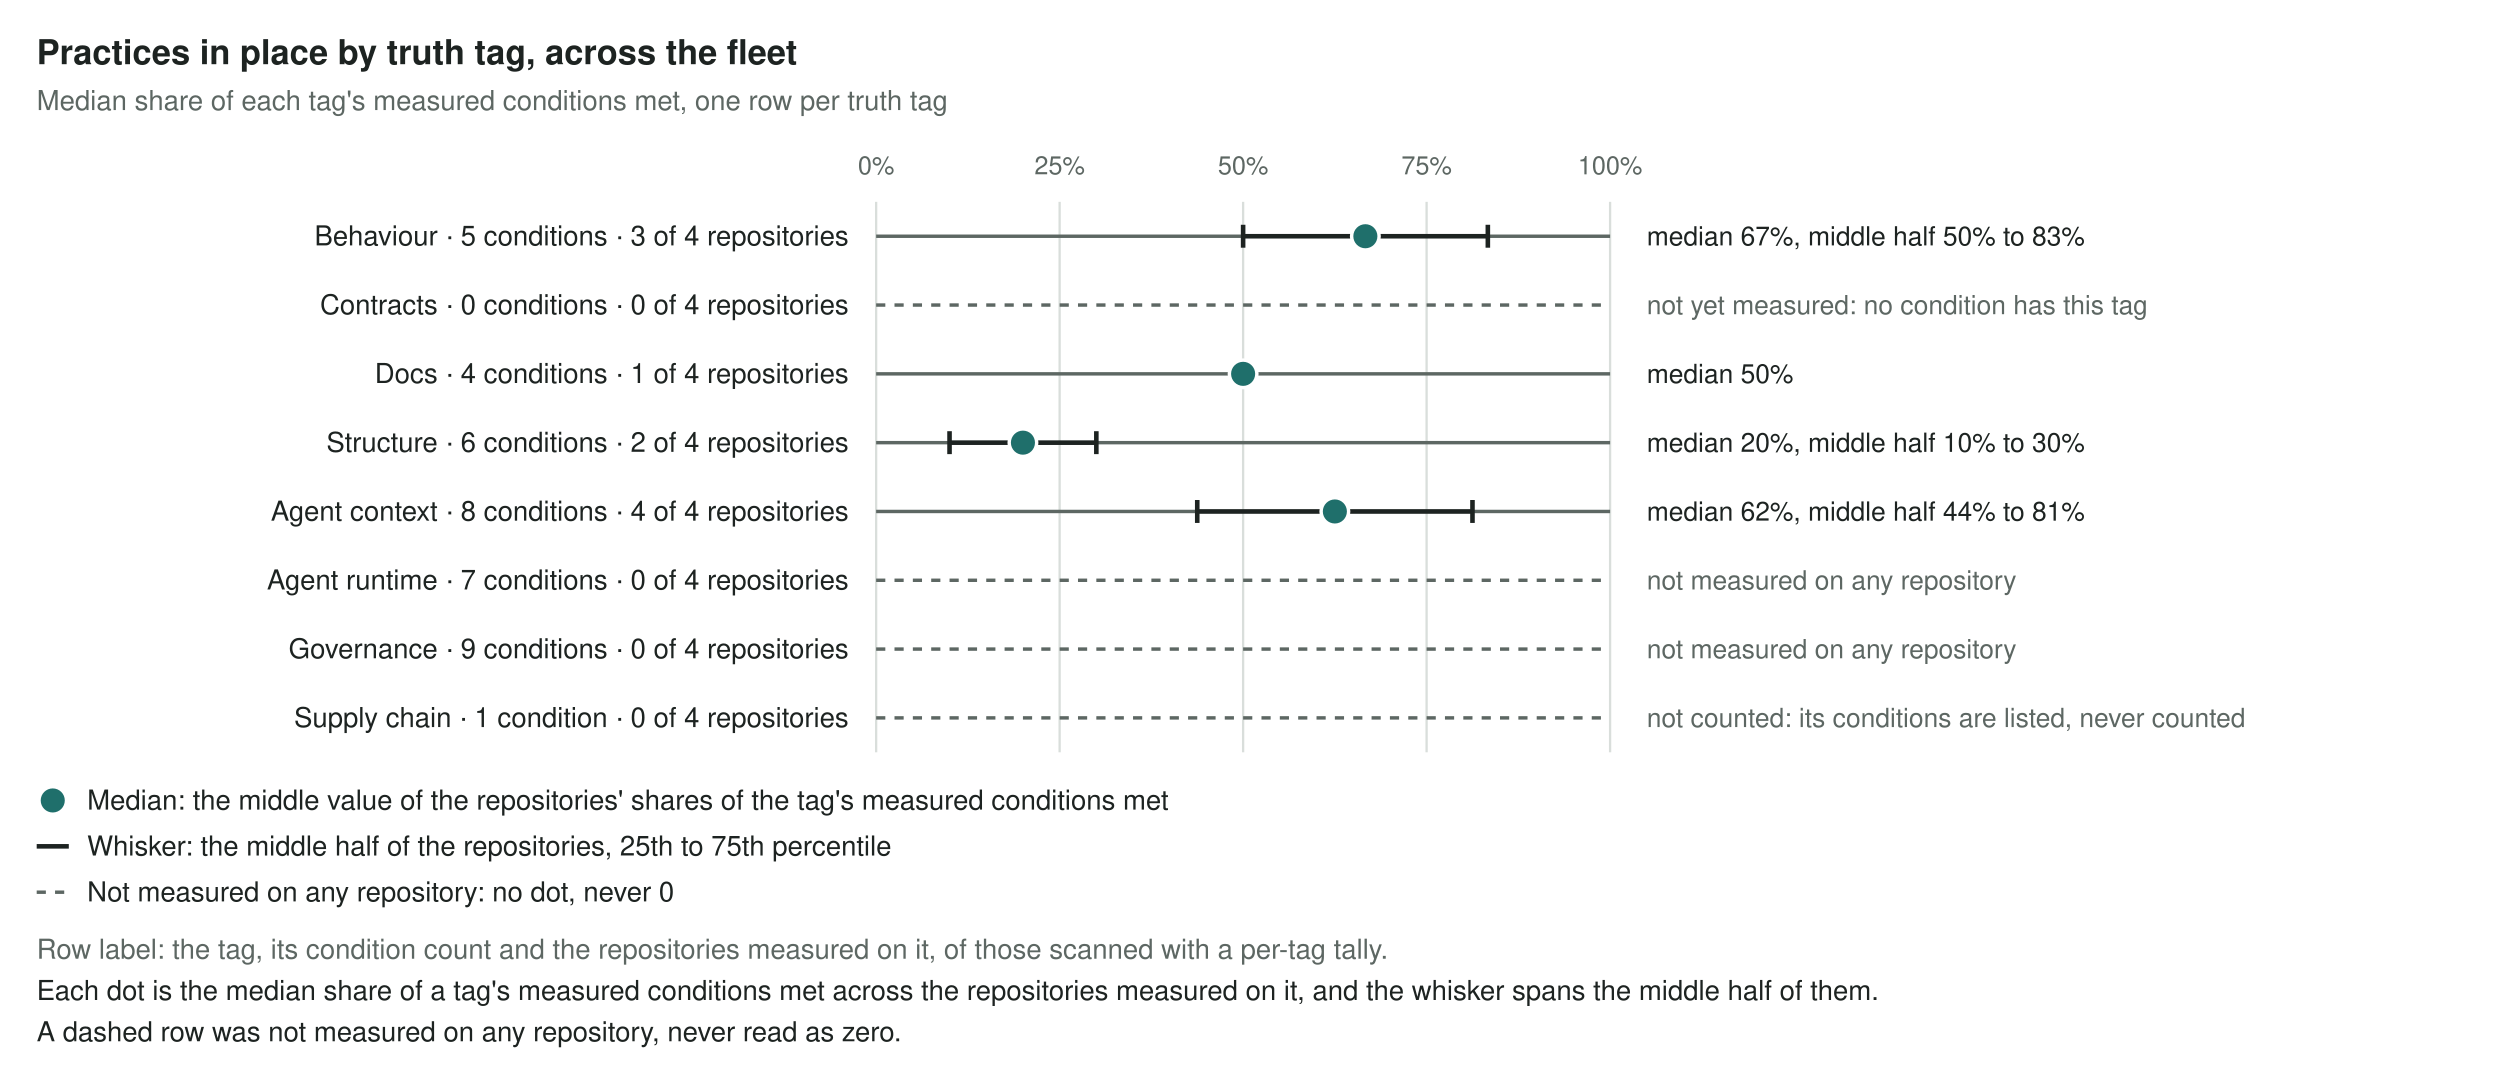
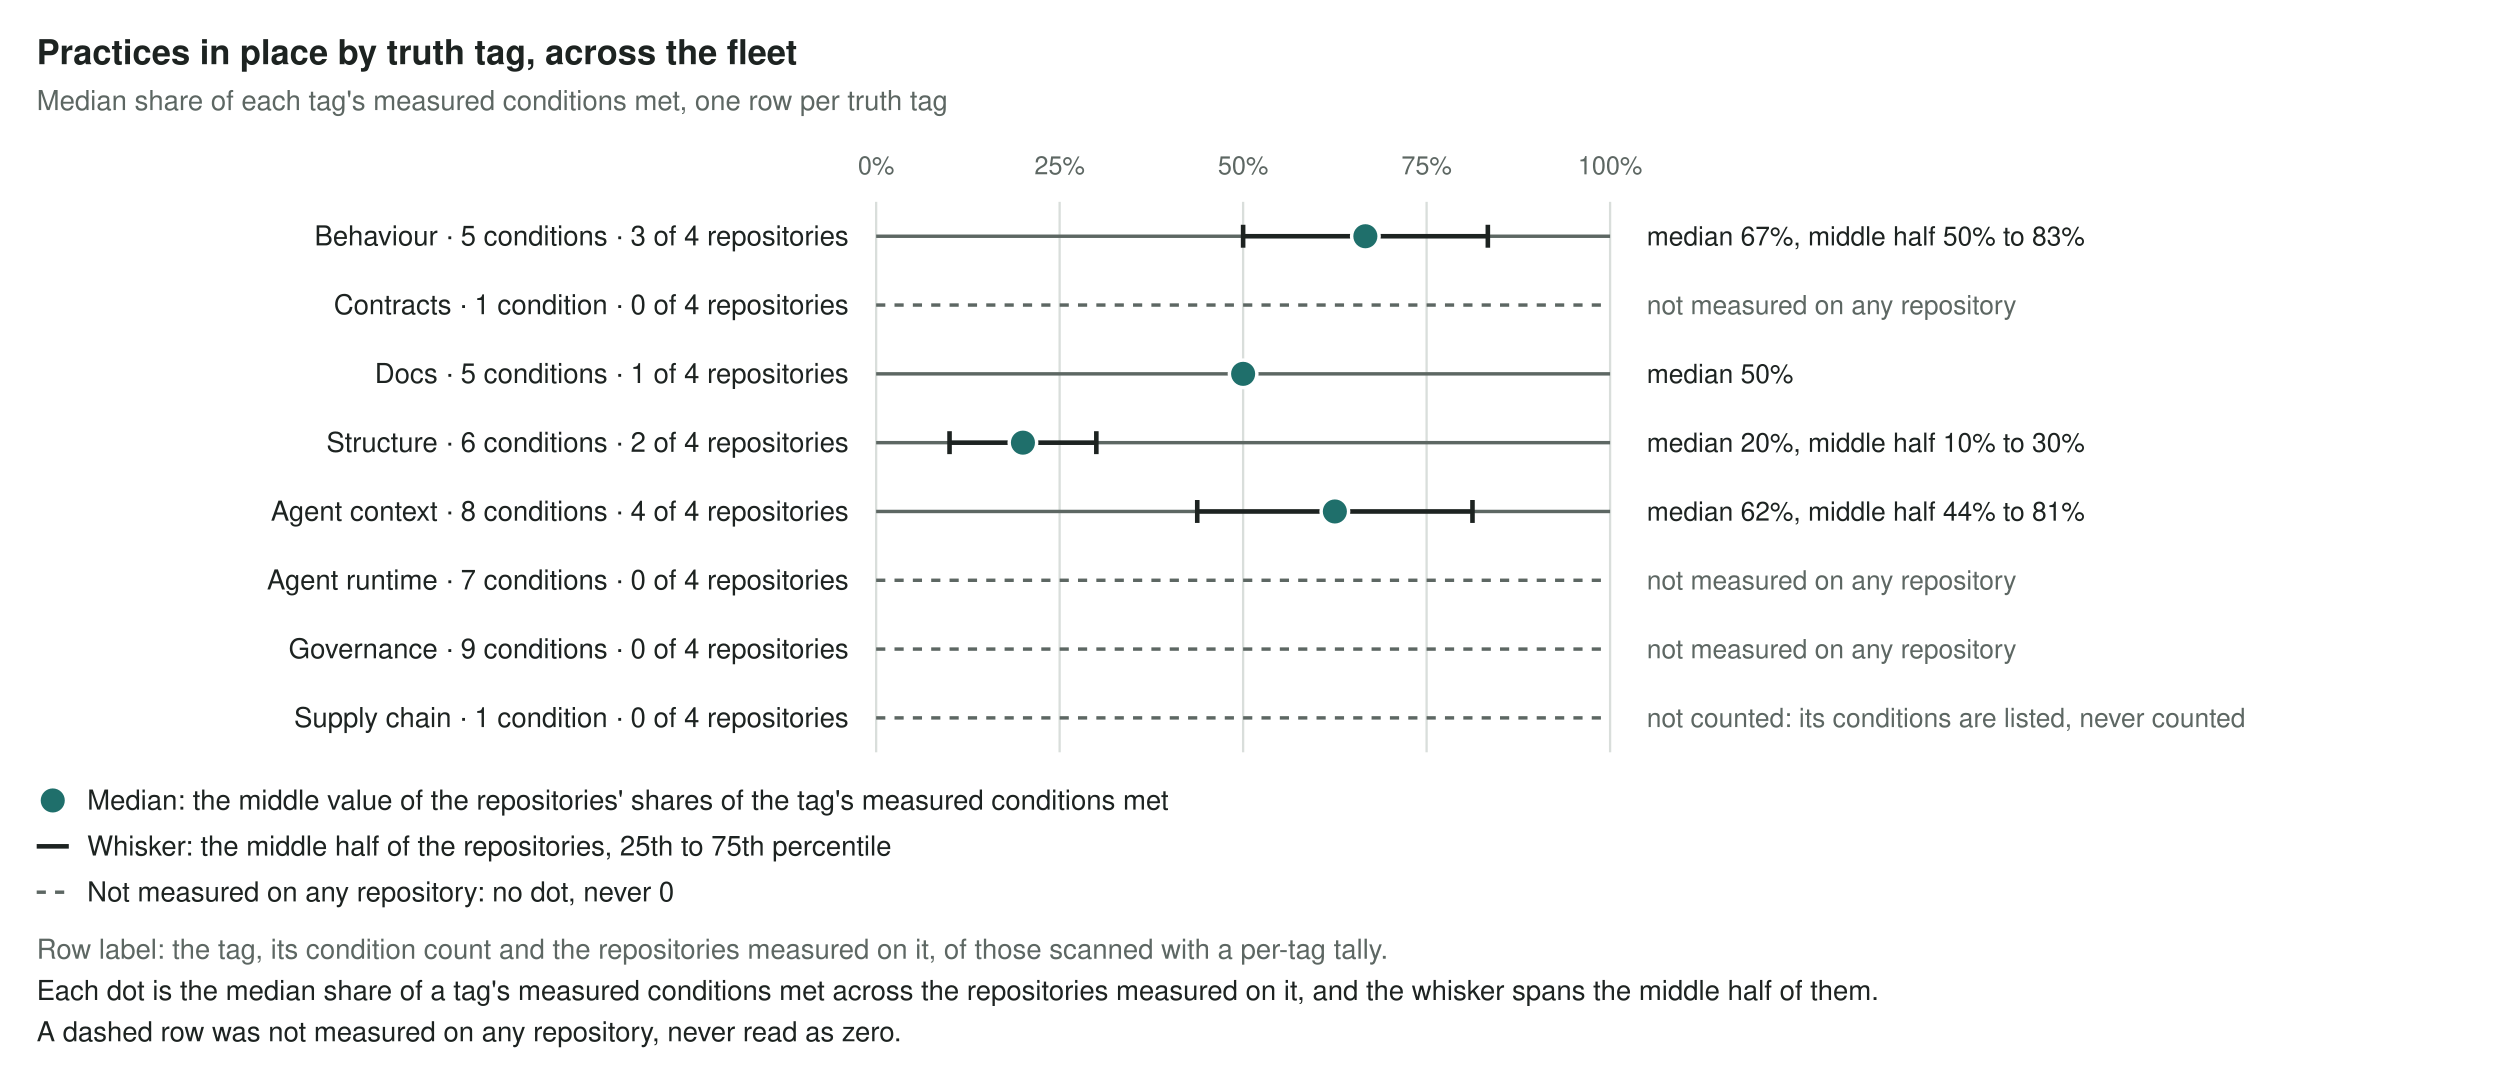
<svg xmlns="http://www.w3.org/2000/svg" class="fleet-tag-profile" viewBox="0 0 1090 470" width="1090" height="470" role="img">
  <style>svg.fleet-tag-profile text { font-family: -apple-system, BlinkMacSystemFont, "Segoe UI", Helvetica, Arial, sans-serif; }svg.fleet-tag-profile .t-bg,svg.fleet-tag-profile .f-bg {fill:#ffffff}svg.fleet-tag-profile .s-bg {stroke:#ffffff}svg.fleet-tag-profile .t-fg,svg.fleet-tag-profile .f-fg {fill:#1d2321}svg.fleet-tag-profile .s-fg {stroke:#1d2321}svg.fleet-tag-profile .t-muted,svg.fleet-tag-profile .f-muted {fill:#5d6763}svg.fleet-tag-profile .s-muted {stroke:#5d6763}svg.fleet-tag-profile .t-rule,svg.fleet-tag-profile .f-rule {fill:#d9dedb}svg.fleet-tag-profile .s-rule {stroke:#d9dedb}svg.fleet-tag-profile .t-accent,svg.fleet-tag-profile .f-accent {fill:#1f6f6b}svg.fleet-tag-profile .s-accent {stroke:#1f6f6b}svg.fleet-tag-profile .t-bad,svg.fleet-tag-profile .f-bad {fill:#b33a2e}svg.fleet-tag-profile .s-bad {stroke:#b33a2e}svg.fleet-tag-profile .t-warn,svg.fleet-tag-profile .f-warn {fill:#b7791f}svg.fleet-tag-profile .s-warn {stroke:#b7791f}svg.fleet-tag-profile .t-unk,svg.fleet-tag-profile .f-unk {fill:#9aa39f}svg.fleet-tag-profile .s-unk {stroke:#9aa39f}@media (prefers-color-scheme: dark){svg.fleet-tag-profile .t-bg,svg.fleet-tag-profile .f-bg {fill:#1a201e}svg.fleet-tag-profile .s-bg {stroke:#1a201e}svg.fleet-tag-profile .t-fg,svg.fleet-tag-profile .f-fg {fill:#e6ebe8}svg.fleet-tag-profile .s-fg {stroke:#e6ebe8}svg.fleet-tag-profile .t-muted,svg.fleet-tag-profile .f-muted {fill:#9aa5a0}svg.fleet-tag-profile .s-muted {stroke:#9aa5a0}svg.fleet-tag-profile .t-rule,svg.fleet-tag-profile .f-rule {fill:#2c3532}svg.fleet-tag-profile .s-rule {stroke:#2c3532}svg.fleet-tag-profile .t-accent,svg.fleet-tag-profile .f-accent {fill:#5fb8b1}svg.fleet-tag-profile .s-accent {stroke:#5fb8b1}svg.fleet-tag-profile .t-bad,svg.fleet-tag-profile .f-bad {fill:#ec7a6c}svg.fleet-tag-profile .s-bad {stroke:#ec7a6c}svg.fleet-tag-profile .t-warn,svg.fleet-tag-profile .f-warn {fill:#e0a84a}svg.fleet-tag-profile .s-warn {stroke:#e0a84a}svg.fleet-tag-profile .t-unk,svg.fleet-tag-profile .f-unk {fill:#5f6a66}svg.fleet-tag-profile .s-unk {stroke:#5f6a66}}</style>
  <defs />
  <rect x="0" y="0" width="1090" height="470" class="f-bg" />
  <text x="16.0" y="28.0" font-size="15" text-anchor="start" class="t-fg" font-weight="600">Practices in place by truth tag, across the fleet</text>
  <text x="16.0" y="48.0" font-size="12" text-anchor="start" class="t-muted">Median share of each tag's measured conditions met, one row per truth tag</text>
  <text x="382.0" y="76.0" font-size="11" text-anchor="middle" class="t-muted">0%</text>
  <text x="462.0" y="76.0" font-size="11" text-anchor="middle" class="t-muted">25%</text>
  <text x="542.0" y="76.0" font-size="11" text-anchor="middle" class="t-muted">50%</text>
  <text x="622.0" y="76.0" font-size="11" text-anchor="middle" class="t-muted">75%</text>
  <text x="702.0" y="76.0" font-size="11" text-anchor="middle" class="t-muted">100%</text>
  <line x1="382.0" y1="88.0" x2="382.0" y2="328.0" class="s-rule" stroke-width="1" />
  <line x1="462.0" y1="88.0" x2="462.0" y2="328.0" class="s-rule" stroke-width="1" />
  <line x1="542.0" y1="88.0" x2="542.0" y2="328.0" class="s-rule" stroke-width="1" />
  <line x1="622.0" y1="88.0" x2="622.0" y2="328.0" class="s-rule" stroke-width="1" />
  <line x1="702.0" y1="88.0" x2="702.0" y2="328.0" class="s-rule" stroke-width="1" />
  <g data-tag="behaviour" data-state="share" data-why="That the code's behaviour is checked by something that runs on every change, not taken on trust.">
    <text x="370.0" y="107.0" font-size="12" text-anchor="end" class="t-fg">Behaviour · 5 conditions · 3 of 4 repositories</text>
    <line x1="382.0" y1="103.0" x2="702.0" y2="103.0" class="s-muted" stroke-width="1.5" />
    <g data-mark="whisker" class="s-fg" stroke-width="2">
      <line x1="542.0" y1="103.0" x2="648.7" y2="103.0" />
      <line x1="542.0" y1="98.0" x2="542.0" y2="108.0" />
      <line x1="648.7" y1="98.0" x2="648.7" y2="108.0" />
    </g>
    <circle cx="595.3" cy="103.0" r="6.0" class="f-accent s-bg" stroke-width="1.5" data-mark="dot" />
    <text x="718.0" y="107.0" font-size="11.5" text-anchor="start" class="t-fg">median 67%, middle half 50% to 83%</text>
  </g>
-   <g data-tag="contracts" data-state="none" data-why="That generated output and its source agree, so an agent editing one does not quietly break the other.">
-     <text x="370.0" y="137.0" font-size="12" text-anchor="end" class="t-fg">Contracts · 0 conditions · 0 of 4 repositories</text>
+   <g data-tag="contracts" data-state="not_measured" data-why="That generated output and its source agree, so an agent editing one does not quietly break the other.">
+     <text x="370.0" y="137.0" font-size="12" text-anchor="end" class="t-fg">Contracts · 1 condition · 0 of 4 repositories</text>
    <line x1="382.0" y1="133.0" x2="702.0" y2="133.0" class="s-muted" stroke-width="1.5" stroke-dasharray="4 4" data-mark="dashed" />
-     <text x="718.0" y="137.0" font-size="11.5" text-anchor="start" class="t-muted">not yet measured: no condition has this tag</text>
+     <text x="718.0" y="137.0" font-size="11.5" text-anchor="start" class="t-muted">not measured on any repository</text>
  </g>
  <g data-tag="docs" data-state="share" data-why="That what an agent reads about the code is still true of the code.">
-     <text x="370.0" y="167.0" font-size="12" text-anchor="end" class="t-fg">Docs · 4 conditions · 1 of 4 repositories</text>
+     <text x="370.0" y="167.0" font-size="12" text-anchor="end" class="t-fg">Docs · 5 conditions · 1 of 4 repositories</text>
    <line x1="382.0" y1="163.0" x2="702.0" y2="163.0" class="s-muted" stroke-width="1.5" />
    <circle cx="542.0" cy="163.0" r="6.0" class="f-accent s-bg" stroke-width="1.5" data-mark="dot" />
    <text x="718.0" y="167.0" font-size="11.5" text-anchor="start" class="t-fg">median 50%</text>
  </g>
  <g data-tag="structure" data-state="share" data-why="That the code is shaped so an agent can work on one part without holding the whole repository in mind.">
    <text x="370.0" y="197.0" font-size="12" text-anchor="end" class="t-fg">Structure · 6 conditions · 2 of 4 repositories</text>
    <line x1="382.0" y1="193.0" x2="702.0" y2="193.0" class="s-muted" stroke-width="1.5" />
    <g data-mark="whisker" class="s-fg" stroke-width="2">
      <line x1="414.0" y1="193.0" x2="478.0" y2="193.0" />
      <line x1="414.0" y1="188.0" x2="414.0" y2="198.0" />
      <line x1="478.0" y1="188.0" x2="478.0" y2="198.0" />
    </g>
    <circle cx="446.0" cy="193.0" r="6.0" class="f-accent s-bg" stroke-width="1.5" data-mark="dot" />
    <text x="718.0" y="197.0" font-size="11.5" text-anchor="start" class="t-fg">median 20%, middle half 10% to 30%</text>
  </g>
  <g data-tag="agent_context" data-state="share" data-why="That an agent starts each task knowing how this repository works and how to check its own change.">
    <text x="370.0" y="227.0" font-size="12" text-anchor="end" class="t-fg">Agent context · 8 conditions · 4 of 4 repositories</text>
    <line x1="382.0" y1="223.0" x2="702.0" y2="223.0" class="s-muted" stroke-width="1.5" />
    <g data-mark="whisker" class="s-fg" stroke-width="2">
      <line x1="522.0" y1="223.0" x2="642.0" y2="223.0" />
      <line x1="522.0" y1="218.0" x2="522.0" y2="228.0" />
      <line x1="642.0" y1="218.0" x2="642.0" y2="228.0" />
    </g>
    <circle cx="582.0" cy="223.0" r="6.0" class="f-accent s-bg" stroke-width="1.5" data-mark="dot" />
    <text x="718.0" y="227.0" font-size="11.5" text-anchor="start" class="t-fg">median 62%, middle half 44% to 81%</text>
  </g>
  <g data-tag="agent_runtime" data-state="not_measured" data-why="That an agent can see the system it changes run, and confirm a change there, not only in the code.">
    <text x="370.0" y="257.0" font-size="12" text-anchor="end" class="t-fg">Agent runtime · 7 conditions · 0 of 4 repositories</text>
    <line x1="382.0" y1="253.0" x2="702.0" y2="253.0" class="s-muted" stroke-width="1.5" stroke-dasharray="4 4" data-mark="dashed" />
    <text x="718.0" y="257.0" font-size="11.5" text-anchor="start" class="t-muted">not measured on any repository</text>
  </g>
  <g data-tag="governance" data-state="not_measured" data-why="That people stay in the loop on what agents change, and that what agents may do is agreed and visible.">
    <text x="370.0" y="287.0" font-size="12" text-anchor="end" class="t-fg">Governance · 9 conditions · 0 of 4 repositories</text>
    <line x1="382.0" y1="283.0" x2="702.0" y2="283.0" class="s-muted" stroke-width="1.5" stroke-dasharray="4 4" data-mark="dashed" />
    <text x="718.0" y="287.0" font-size="11.5" text-anchor="start" class="t-muted">not measured on any repository</text>
  </g>
  <g data-tag="supply_chain" data-state="listed" data-why="That an agent builds and tests against the same dependency versions as CI and everyone else.">
    <text x="370.0" y="317.0" font-size="12" text-anchor="end" class="t-fg">Supply chain · 1 condition · 0 of 4 repositories</text>
    <line x1="382.0" y1="313.0" x2="702.0" y2="313.0" class="s-muted" stroke-width="1.5" stroke-dasharray="4 4" data-mark="dashed" />
    <text x="718.0" y="317.0" font-size="11.5" text-anchor="start" class="t-muted">not counted: its conditions are listed, never counted</text>
  </g>
  <circle cx="23.0" cy="349.0" r="6.0" class="f-accent s-bg" stroke-width="1.5" />
  <text x="38.0" y="353.0" font-size="12" text-anchor="start" class="t-fg">Median: the middle value of the repositories' shares of the tag's measured conditions met</text>
  <line x1="16.0" y1="369.0" x2="30.0" y2="369.0" class="s-fg" stroke-width="2" />
  <text x="38.0" y="373.0" font-size="12" text-anchor="start" class="t-fg">Whisker: the middle half of the repositories, 25th to 75th percentile</text>
  <line x1="16.0" y1="389.0" x2="30.0" y2="389.0" class="s-muted" stroke-width="1.5" stroke-dasharray="4 4" />
  <text x="38.0" y="393.0" font-size="12" text-anchor="start" class="t-fg">Not measured on any repository: no dot, never 0</text>
  <text x="16.0" y="418.0" font-size="12" text-anchor="start" class="t-muted">Row label: the tag, its condition count and the repositories measured on it, of those scanned with a per-tag tally.</text>
  <text x="16.0" y="436.0" font-size="12" text-anchor="start" class="t-fg">Each dot is the median share of a tag's measured conditions met across the repositories measured on it, and the whisker spans the middle half of them.</text>
  <text x="16.0" y="454.0" font-size="12" text-anchor="start" class="t-fg">A dashed row was not measured on any repository, never read as zero.</text>
</svg>
